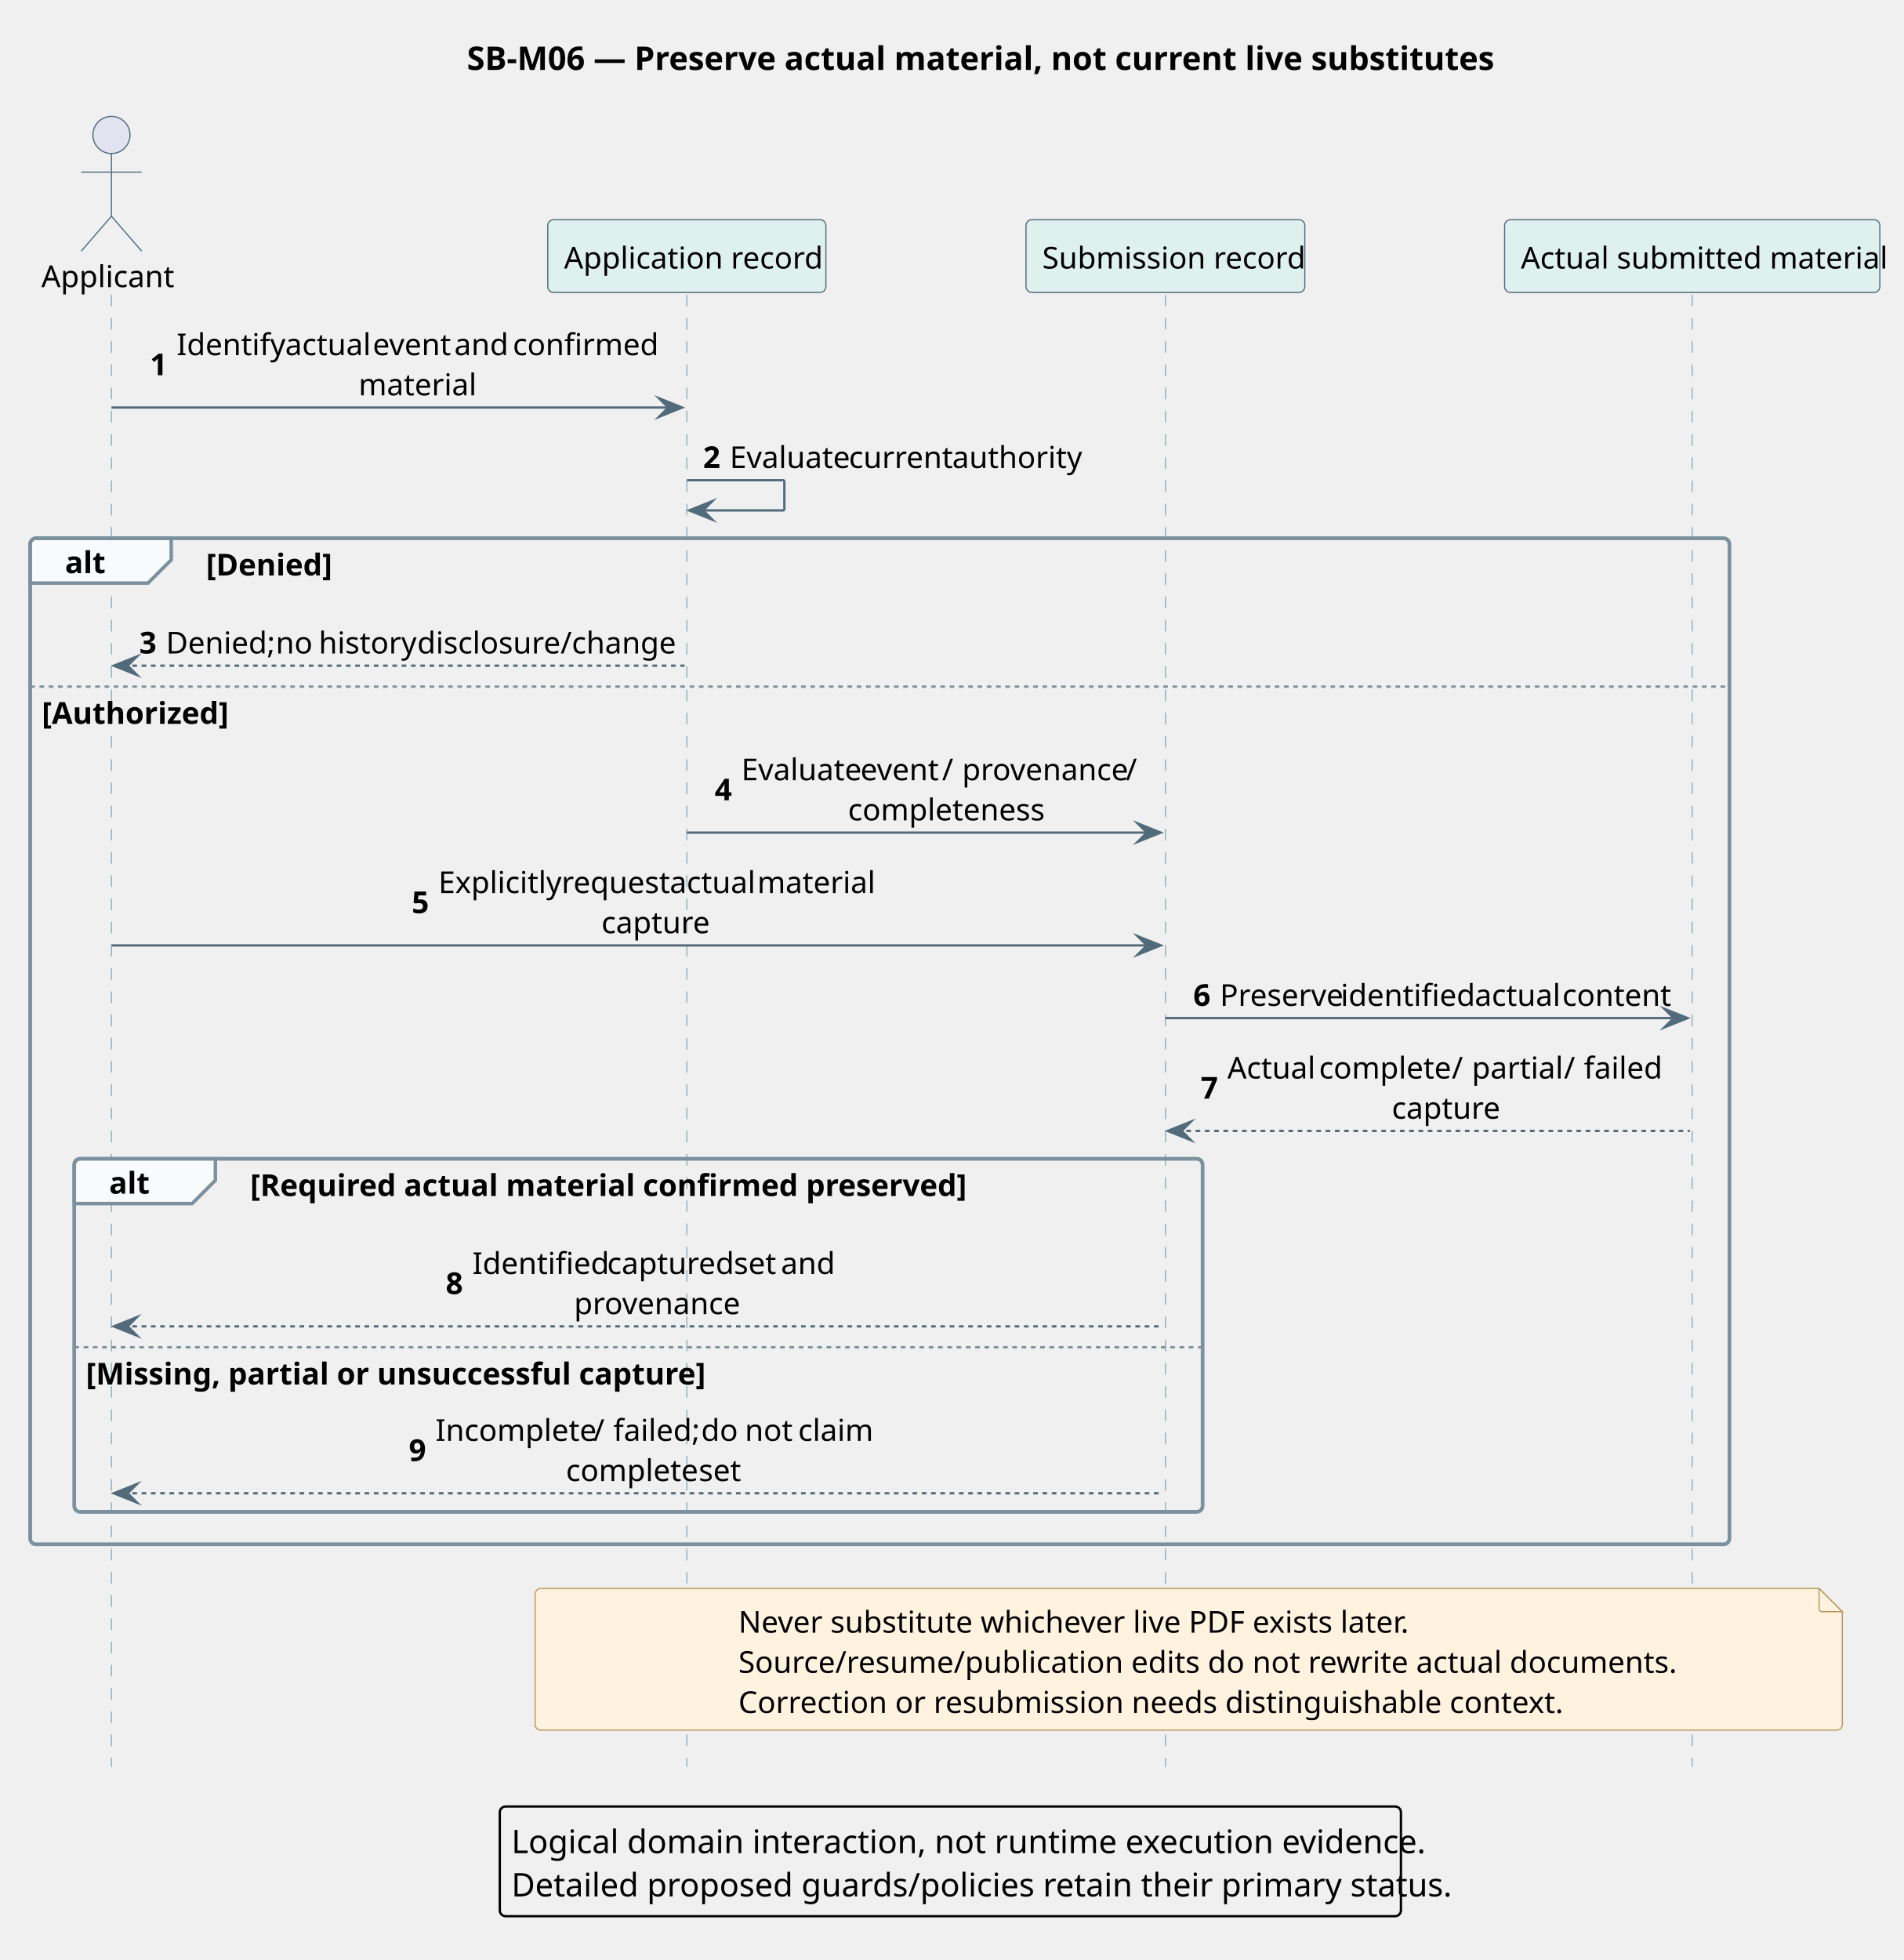
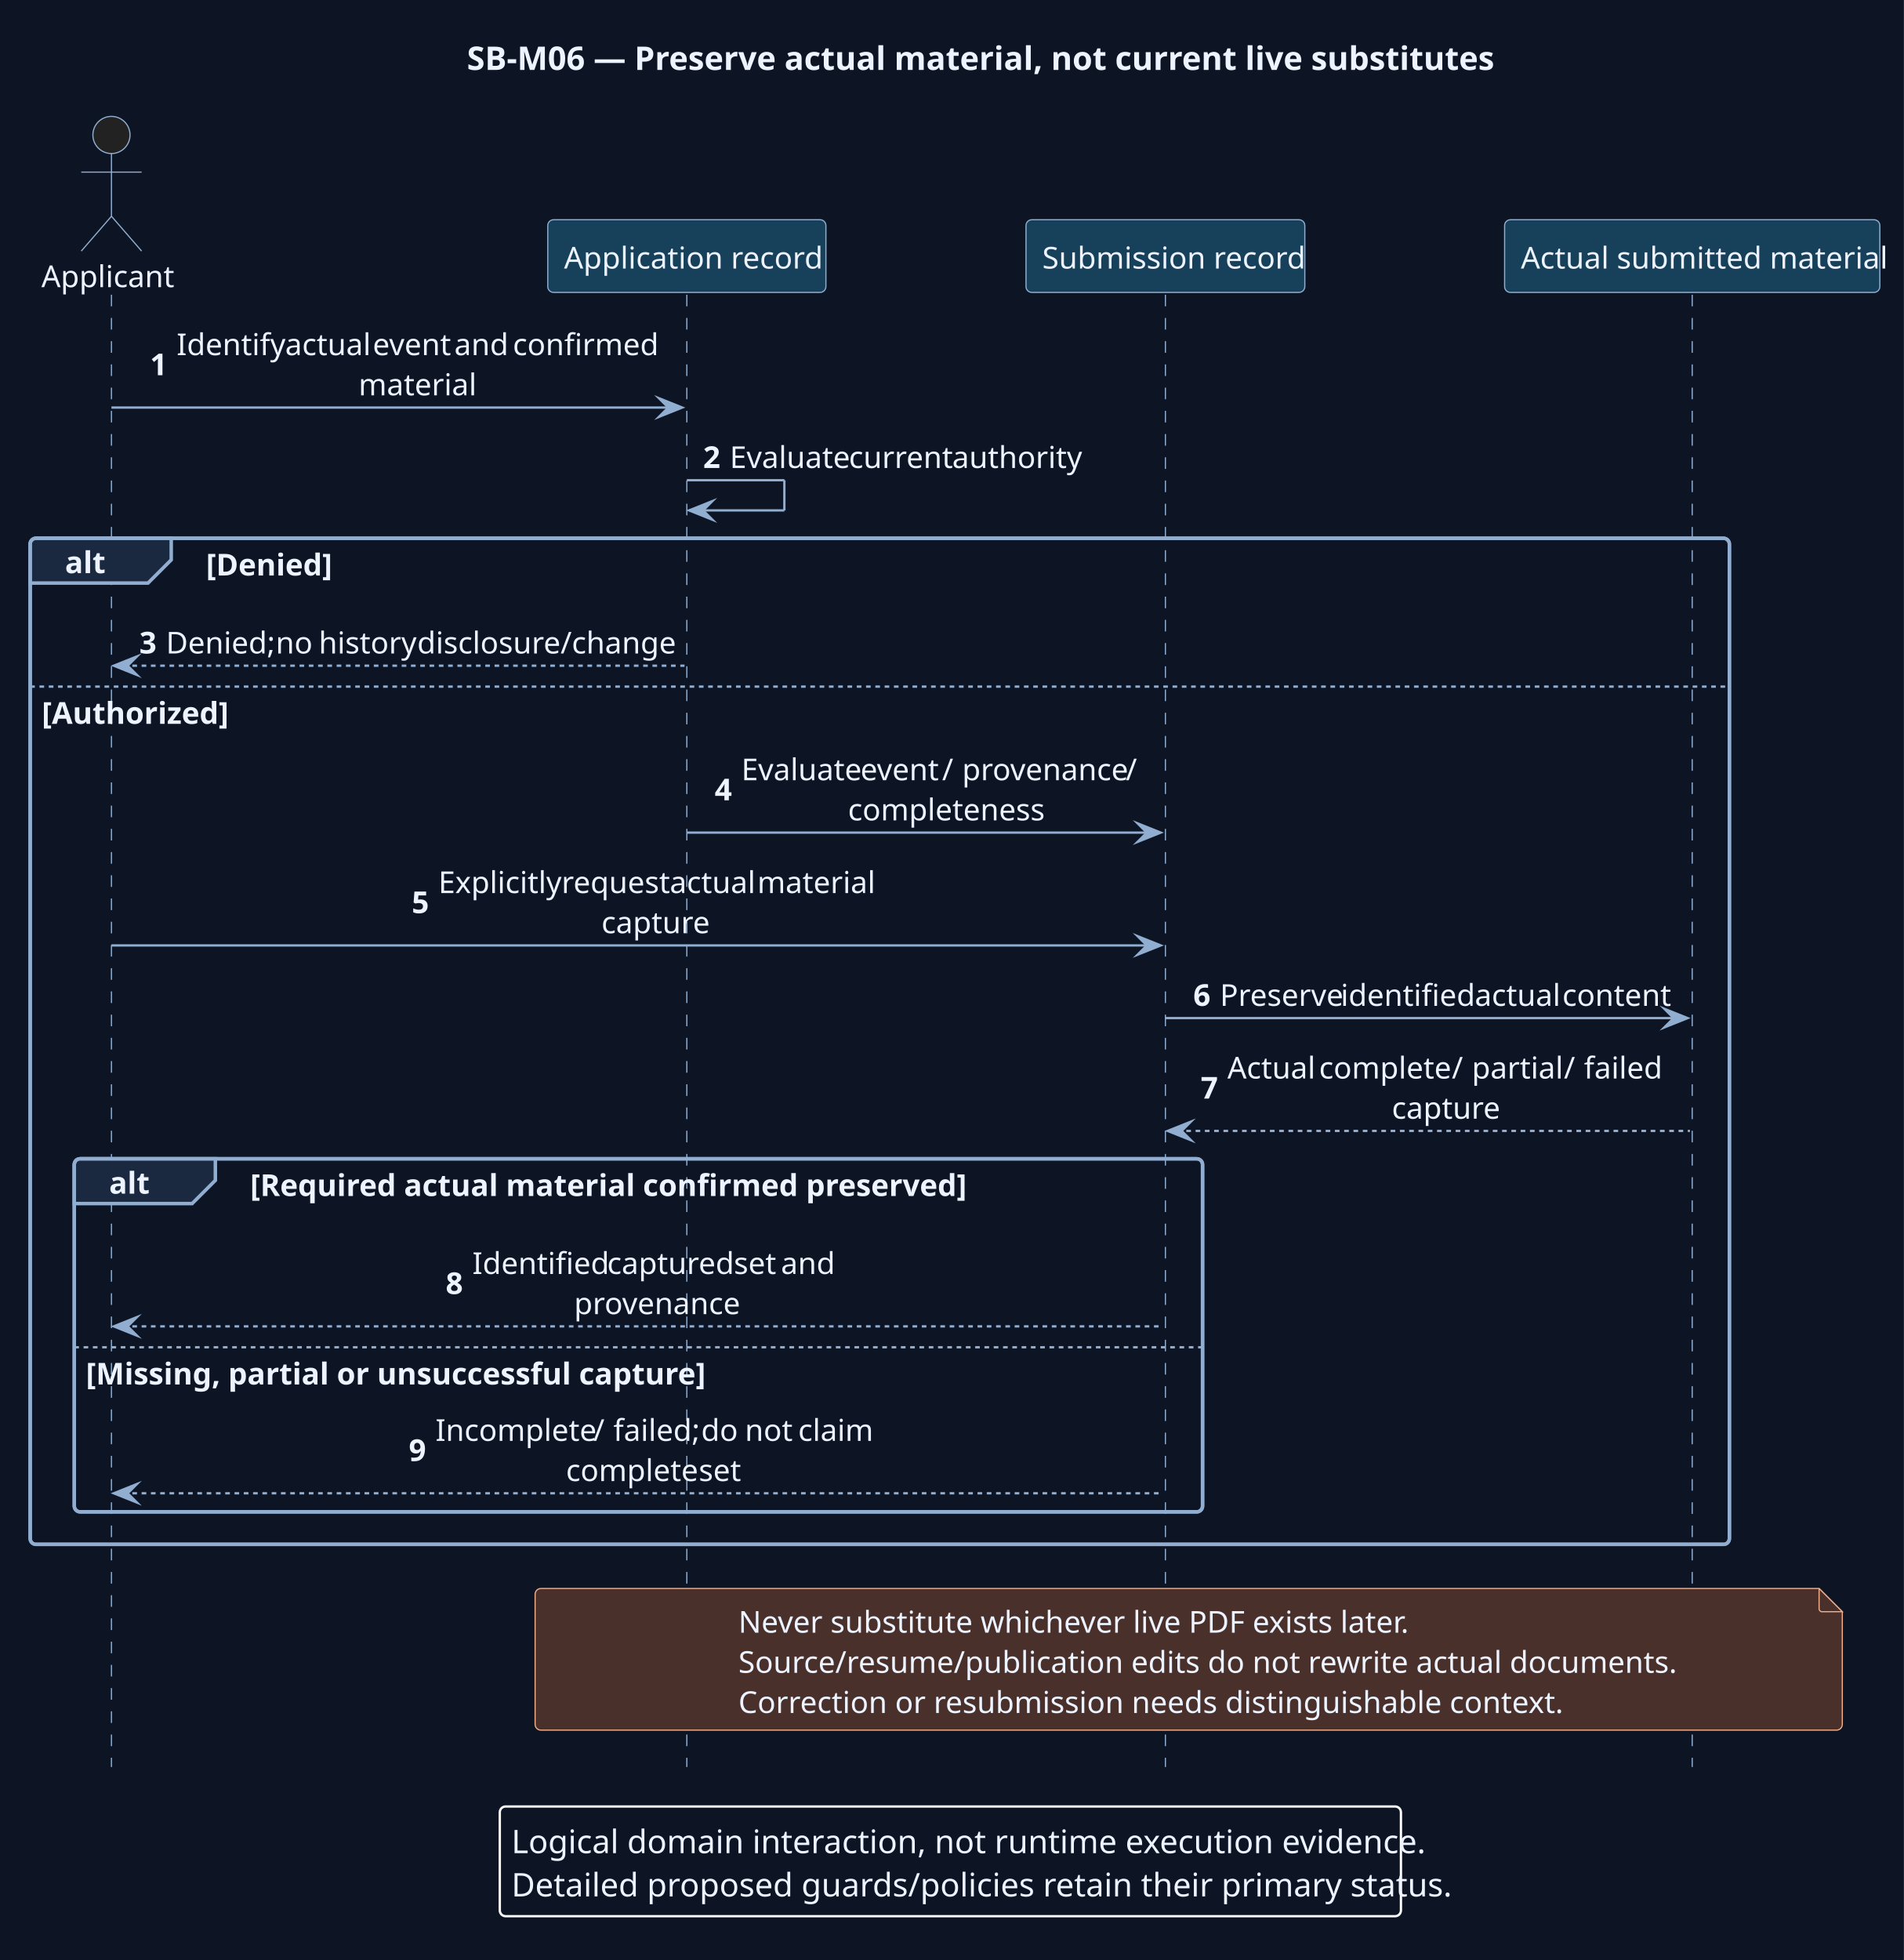
- <svg xmlns="http://www.w3.org/2000/svg" version="1.1" data-diagram-type="SEQUENCE" style="width:820px;height:844px;background:#FFFFFF;" width="820px" height="844px" viewBox="0 0 820 844" zoomAndPan="magnify" preserveAspectRatio="none" contentStyleType="text/css">
+ <svg xmlns="http://www.w3.org/2000/svg" version="1.1" data-diagram-type="SEQUENCE" style="width:820px;height:844px;background:#0D1525;" width="820px" height="844px" viewBox="0 0 820 844" zoomAndPan="magnify" preserveAspectRatio="none" contentStyleType="text/css">
  <defs />
  <g font-family="sans-serif" lengthAdjust="spacing">
-     <g class="title" data-source-line="21">
-       <text x="201.096" y="30.107" fill="#000" font-size="14" textLength="416.432" font-weight="700" font-family="Segoe UI">SB-M06 — Preserve actual material, not current live substitutes</text>
+     <rect x="0" y="0" width="820" height="844" fill="#0D1525" style="stroke:none;" />
+     <g class="title" data-source-line="22">
+       <text x="201.096" y="30.107" fill="#EDF4FF" font-size="14" textLength="416.432" font-weight="700" font-family="Segoe UI">SB-M06 — Preserve actual material, not current live substitutes</text>
    </g>
-     <rect x="13" y="231.785" width="731.819" height="433.238" fill="none" style="stroke:#7B919E;stroke-width:1.5;" rx="2.5" ry="2.5" />
-     <rect x="32" y="498.986" width="485.928" height="152.037" fill="none" style="stroke:#7B919E;stroke-width:1.5;" rx="2.5" ry="2.5" />
-     <g class="participant-lifeline" data-qualified-name="U" data-entity-uid="part1" id="part1-lifeline" data-source-line="22">
-       <g>
-         <rect x="44.5" y="126.912" width="8" height="633.984" fill="#000" fill-opacity="0" />
-         <line x1="48" y1="126.912" x2="48" y2="760.896" style="stroke:#9AAEB7;stroke-width:0.5;stroke-dasharray:5,5;" />
-       </g>
+     <rect x="13" y="231.785" width="731.819" height="433.238" fill="none" style="stroke:#91AED1;stroke-width:1.5;" rx="2.5" ry="2.5" />
+     <rect x="32" y="498.986" width="485.928" height="152.037" fill="none" style="stroke:#91AED1;stroke-width:1.5;" rx="2.5" ry="2.5" />
+     <g>
+       <rect x="44.5" y="126.912" width="8" height="633.984" fill="#000" fill-opacity="0" />
+       <line x1="48" y1="126.912" x2="48" y2="760.896" style="stroke:#91AED1;stroke-width:0.5;stroke-dasharray:5,5;" />
    </g>
-     <g class="participant-lifeline" data-qualified-name="A" data-entity-uid="part2" id="part2-lifeline" data-source-line="23">
-       <g>
-         <rect x="292.313" y="126.912" width="8" height="633.984" fill="#000" fill-opacity="0" />
-         <line x1="295.813" y1="126.912" x2="295.813" y2="760.896" style="stroke:#9AAEB7;stroke-width:0.5;stroke-dasharray:5,5;" />
-       </g>
+     <g>
+       <rect x="292.313" y="126.912" width="8" height="633.984" fill="#000" fill-opacity="0" />
+       <line x1="295.813" y1="126.912" x2="295.813" y2="760.896" style="stroke:#91AED1;stroke-width:0.5;stroke-dasharray:5,5;" />
    </g>
-     <g class="participant-lifeline" data-qualified-name="S" data-entity-uid="part3" id="part3-lifeline" data-source-line="24">
-       <g>
-         <rect x="498.428" y="126.912" width="8" height="633.984" fill="#000" fill-opacity="0" />
-         <line x1="501.928" y1="126.912" x2="501.928" y2="760.896" style="stroke:#9AAEB7;stroke-width:0.5;stroke-dasharray:5,5;" />
-       </g>
+     <g>
+       <rect x="498.428" y="126.912" width="8" height="633.984" fill="#000" fill-opacity="0" />
+       <line x1="501.928" y1="126.912" x2="501.928" y2="760.896" style="stroke:#91AED1;stroke-width:0.5;stroke-dasharray:5,5;" />
    </g>
-     <g class="participant-lifeline" data-qualified-name="M" data-entity-uid="part4" id="part4-lifeline" data-source-line="25">
-       <g>
-         <rect x="725.319" y="126.912" width="8" height="633.984" fill="#000" fill-opacity="0" />
-         <line x1="728.819" y1="126.912" x2="728.819" y2="760.896" style="stroke:#9AAEB7;stroke-width:0.5;stroke-dasharray:5,5;" />
-       </g>
+     <g>
+       <rect x="725.319" y="126.912" width="8" height="633.984" fill="#000" fill-opacity="0" />
+       <line x1="728.819" y1="126.912" x2="728.819" y2="760.896" style="stroke:#91AED1;stroke-width:0.5;stroke-dasharray:5,5;" />
    </g>
-     <g class="participant participant-head" data-qualified-name="U" data-entity-uid="part1" id="part1-head" data-source-line="22">
-       <text x="17.826" y="123.649" fill="#000" font-size="13" textLength="54.349" font-family="Segoe UI">Applicant</text>
-       <ellipse cx="48" cy="58.121" rx="8" ry="8" fill="#E2E2F0" style="stroke:#526B7B;stroke-width:0.5;" />
-       <path d="M48,66.121 L48,93.121 M35,74.121 L61,74.121 M48,93.121 L35,108.121 M48,93.121 L61,108.121" style="stroke:#526B7B;stroke-width:0.5;" fill="none" />
-     </g>
-     <g class="participant participant-head" data-qualified-name="A" data-entity-uid="part2" id="part2-head" data-source-line="23">
-       <rect x="235.918" y="94.621" width="119.79" height="31.291" fill="#DFF1EF" style="stroke:#526B7B;stroke-width:0.5;" rx="2.5" ry="2.5" />
-       <text x="242.918" y="115.649" fill="#000" font-size="13" textLength="105.79" font-family="Segoe UI">Application record</text>
-     </g>
-     <g class="participant participant-head" data-qualified-name="S" data-entity-uid="part3" id="part3-head" data-source-line="24">
-       <rect x="441.887" y="94.621" width="120.082" height="31.291" fill="#DFF1EF" style="stroke:#526B7B;stroke-width:0.5;" rx="2.5" ry="2.5" />
-       <text x="448.887" y="115.649" fill="#000" font-size="13" textLength="106.082" font-family="Segoe UI">Submission record</text>
-     </g>
-     <g class="participant participant-head" data-qualified-name="M" data-entity-uid="part4" id="part4-head" data-source-line="25">
-       <rect x="648.015" y="94.621" width="161.608" height="31.291" fill="#DFF1EF" style="stroke:#526B7B;stroke-width:0.5;" rx="2.5" ry="2.5" />
-       <text x="655.015" y="115.649" fill="#000" font-size="13" textLength="147.608" font-family="Segoe UI">Actual submitted material</text>
-     </g>
-     <g class="message" data-entity-1="part1" data-entity-2="part2" id="msg1" data-source-line="26">
-       <polygon points="283.813,171.494,293.813,175.494,283.813,179.494,287.813,175.494" fill="#526B7B" style="stroke:#526B7B;stroke-width:1;stroke-linejoin:miter;stroke-miterlimit:10;" />
-       <line x1="48" y1="175.494" x2="289.813" y2="175.494" style="stroke:#526B7B;stroke-width:1;" />
-       <text x="64.593" y="161.586" fill="#000" font-size="13" font-weight="700" font-family="Segoe UI">1</text>
-       <text x="76.07" y="152.94" fill="#000" font-size="13" textLength="43.183" font-family="Segoe UI">Identify</text>
-       <text x="119.253" y="152.94" fill="#000" font-size="13" font-family="Segoe UI"> </text>
-       <text x="122.814" y="152.94" fill="#000" font-size="13" textLength="34.144" font-family="Segoe UI">actual</text>
-       <text x="156.958" y="152.94" fill="#000" font-size="13" font-family="Segoe UI"> </text>
-       <text x="160.519" y="152.94" fill="#000" font-size="13" textLength="31.586" font-family="Segoe UI">event</text>
-       <text x="192.105" y="152.94" fill="#000" font-size="13" font-family="Segoe UI"> </text>
-       <text x="195.666" y="152.94" fill="#000" font-size="13" textLength="21.626" font-family="Segoe UI">and</text>
-       <text x="217.293" y="152.94" fill="#000" font-size="13" font-family="Segoe UI"> </text>
-       <text x="220.854" y="152.94" fill="#000" font-size="13" textLength="58.367" font-family="Segoe UI">confirmed</text>
-       <text x="154.422" y="170.231" fill="#000" font-size="13" textLength="46.446" font-family="Segoe UI">material</text>
-     </g>
-     <g class="message" data-entity-1="part2" data-entity-2="part2" id="msg2" data-source-line="27">
-       <line x1="295.813" y1="206.785" x2="337.813" y2="206.785" style="stroke:#526B7B;stroke-width:1;" />
-       <line x1="337.813" y1="206.785" x2="337.813" y2="219.785" style="stroke:#526B7B;stroke-width:1;" />
-       <line x1="296.813" y1="219.785" x2="337.813" y2="219.785" style="stroke:#526B7B;stroke-width:1;" />
-       <polygon points="306.813,215.785,296.813,219.785,306.813,223.785,302.813,219.785" fill="#526B7B" style="stroke:#526B7B;stroke-width:1;stroke-linejoin:miter;stroke-miterlimit:10;" />
-       <text x="302.813" y="201.522" fill="#000" font-size="13" font-weight="700" font-family="Segoe UI">2</text>
-       <text x="314.291" y="201.522" fill="#000" font-size="13" textLength="47.741" font-family="Segoe UI">Evaluate</text>
-       <text x="362.031" y="201.522" fill="#000" font-size="13" font-family="Segoe UI"> </text>
-       <text x="365.592" y="201.522" fill="#000" font-size="13" textLength="40.961" font-family="Segoe UI">current</text>
-       <text x="406.554" y="201.522" fill="#000" font-size="13" font-family="Segoe UI"> </text>
-       <text x="410.115" y="201.522" fill="#000" font-size="13" textLength="51.714" font-family="Segoe UI">authority</text>
-     </g>
-     <path d="M15.5,231.785 L73.749,231.785 L73.749,241.076 L63.749,251.076 L13,251.076 L13,234.285 A2.5,2.5 0 0 1 15.5,231.785" style="stroke:#7B919E;stroke-width:1.5;" fill="#F8FAFC" />
-     <rect x="13" y="231.785" width="731.819" height="433.238" fill="none" style="stroke:#7B919E;stroke-width:1.5;" rx="2.5" ry="2.5" />
-     <text x="28" y="246.813" fill="#000" font-size="13" textLength="15.749" font-weight="700" font-family="Segoe UI">alt</text>
-     <text x="88.749" y="247.813" fill="#000" font-size="13" textLength="52.857" font-weight="700" font-family="Segoe UI">[Denied]</text>
-     <g class="message" data-entity-1="part2" data-entity-2="part1" id="msg3" data-source-line="29">
-       <polygon points="59,282.658,49,286.658,59,290.658,55,286.658" fill="#526B7B" style="stroke:#526B7B;stroke-width:1;stroke-linejoin:miter;stroke-miterlimit:10;" />
-       <line x1="53" y1="286.658" x2="294.813" y2="286.658" style="stroke:#526B7B;stroke-width:1;stroke-dasharray:2,2;" />
-       <text x="60" y="281.396" fill="#000" font-size="13" font-weight="700" font-family="Segoe UI">3</text>
-       <text x="71.478" y="281.396" fill="#000" font-size="13" textLength="43.691" font-family="Segoe UI">Denied;</text>
-       <text x="115.168" y="281.396" fill="#000" font-size="13" font-family="Segoe UI"> </text>
-       <text x="118.729" y="281.396" fill="#000" font-size="13" textLength="14.974" font-family="Segoe UI">no</text>
-       <text x="133.704" y="281.396" fill="#000" font-size="13" font-family="Segoe UI"> </text>
-       <text x="137.265" y="281.396" fill="#000" font-size="13" textLength="38.854" font-family="Segoe UI">history</text>
-       <text x="176.119" y="281.396" fill="#000" font-size="13" font-family="Segoe UI"> </text>
-       <text x="179.68" y="281.396" fill="#000" font-size="13" textLength="104.133" font-family="Segoe UI">disclosure/change</text>
-     </g>
-     <line x1="13" y1="295.658" x2="744.819" y2="295.658" style="stroke:#7B919E;stroke-width:1;stroke-dasharray:2,2;" />
-     <text x="18" y="311.687" fill="#000" font-size="13" textLength="77.613" font-weight="700" font-family="Segoe UI">[Authorized]</text>
-     <g class="message" data-entity-1="part2" data-entity-2="part3" id="msg4" data-source-line="31">
-       <polygon points="489.928,354.531,499.928,358.531,489.928,362.531,493.928,358.531" fill="#526B7B" style="stroke:#526B7B;stroke-width:1;stroke-linejoin:miter;stroke-miterlimit:10;" />
-       <line x1="295.813" y1="358.531" x2="495.928" y2="358.531" style="stroke:#526B7B;stroke-width:1;" />
-       <text x="307.813" y="344.623" fill="#000" font-size="13" font-weight="700" font-family="Segoe UI">4</text>
-       <text x="319.291" y="335.978" fill="#000" font-size="13" textLength="47.741" font-family="Segoe UI">Evaluate</text>
-       <text x="367.031" y="335.978" fill="#000" font-size="13" font-family="Segoe UI"> </text>
-       <text x="370.592" y="335.978" fill="#000" font-size="13" textLength="31.586" font-family="Segoe UI">event</text>
-       <text x="402.178" y="335.978" fill="#000" font-size="13" font-family="Segoe UI"> </text>
-       <text x="405.739" y="335.978" fill="#000" font-size="13" font-family="Segoe UI">/</text>
-       <text x="410.805" y="335.978" fill="#000" font-size="13" font-family="Segoe UI"> </text>
-       <text x="414.366" y="335.978" fill="#000" font-size="13" textLength="66.936" font-family="Segoe UI">provenance</text>
-       <text x="481.302" y="335.978" fill="#000" font-size="13" font-family="Segoe UI"> </text>
-       <text x="484.863" y="335.978" fill="#000" font-size="13" font-family="Segoe UI">/</text>
-       <text x="365.209" y="353.269" fill="#000" font-size="13" textLength="78.8" font-family="Segoe UI">completeness</text>
-     </g>
-     <g class="message" data-entity-1="part1" data-entity-2="part3" id="msg5" data-source-line="32">
-       <polygon points="489.928,403.113,499.928,407.113,489.928,411.113,493.928,407.113" fill="#526B7B" style="stroke:#526B7B;stroke-width:1;stroke-linejoin:miter;stroke-miterlimit:10;" />
-       <line x1="48" y1="407.113" x2="495.928" y2="407.113" style="stroke:#526B7B;stroke-width:1;" />
-       <text x="177.324" y="393.205" fill="#000" font-size="13" font-weight="700" font-family="Segoe UI">5</text>
-       <text x="188.802" y="384.56" fill="#000" font-size="13" textLength="49.48" font-family="Segoe UI">Explicitly</text>
-       <text x="238.281" y="384.56" fill="#000" font-size="13" font-family="Segoe UI"> </text>
-       <text x="241.843" y="384.56" fill="#000" font-size="13" textLength="43.05" font-family="Segoe UI">request</text>
-       <text x="284.892" y="384.56" fill="#000" font-size="13" font-family="Segoe UI"> </text>
-       <text x="288.453" y="384.56" fill="#000" font-size="13" textLength="34.144" font-family="Segoe UI">actual</text>
-       <text x="322.597" y="384.56" fill="#000" font-size="13" font-family="Segoe UI"> </text>
-       <text x="326.158" y="384.56" fill="#000" font-size="13" textLength="46.446" font-family="Segoe UI">material</text>
-       <text x="259.032" y="401.851" fill="#000" font-size="13" textLength="43.342" font-family="Segoe UI">capture</text>
-     </g>
-     <g class="message" data-entity-1="part3" data-entity-2="part4" id="msg6" data-source-line="33">
-       <polygon points="716.819,434.404,726.819,438.404,716.819,442.404,720.819,438.404" fill="#526B7B" style="stroke:#526B7B;stroke-width:1;stroke-linejoin:miter;stroke-miterlimit:10;" />
-       <line x1="501.928" y1="438.404" x2="722.819" y2="438.404" style="stroke:#526B7B;stroke-width:1;" />
-       <text x="513.928" y="433.142" fill="#000" font-size="13" font-weight="700" font-family="Segoe UI">6</text>
-       <text x="525.406" y="433.142" fill="#000" font-size="13" textLength="48.458" font-family="Segoe UI">Preserve</text>
-       <text x="573.864" y="433.142" fill="#000" font-size="13" font-family="Segoe UI"> </text>
-       <text x="577.425" y="433.142" fill="#000" font-size="13" textLength="54.184" font-family="Segoe UI">identified</text>
-       <text x="631.608" y="433.142" fill="#000" font-size="13" font-family="Segoe UI"> </text>
-       <text x="635.169" y="433.142" fill="#000" font-size="13" textLength="34.144" font-family="Segoe UI">actual</text>
-       <text x="669.313" y="433.142" fill="#000" font-size="13" font-family="Segoe UI"> </text>
-       <text x="672.875" y="433.142" fill="#000" font-size="13" textLength="43.945" font-family="Segoe UI">content</text>
-     </g>
-     <g class="message" data-entity-1="part4" data-entity-2="part3" id="msg7" data-source-line="34">
-       <polygon points="512.928,482.986,502.928,486.986,512.928,490.986,508.928,486.986" fill="#526B7B" style="stroke:#526B7B;stroke-width:1;stroke-linejoin:miter;stroke-miterlimit:10;" />
-       <line x1="506.928" y1="486.986" x2="727.819" y2="486.986" style="stroke:#526B7B;stroke-width:1;stroke-dasharray:2,2;" />
-       <text x="517.14" y="473.078" fill="#000" font-size="13" font-weight="700" font-family="Segoe UI">7</text>
-       <text x="528.618" y="464.433" fill="#000" font-size="13" textLength="35.915" font-family="Segoe UI">Actual</text>
-       <text x="564.533" y="464.433" fill="#000" font-size="13" font-family="Segoe UI"> </text>
-       <text x="568.094" y="464.433" fill="#000" font-size="13" textLength="53.612" font-family="Segoe UI">complete</text>
-       <text x="621.706" y="464.433" fill="#000" font-size="13" font-family="Segoe UI"> </text>
-       <text x="625.267" y="464.433" fill="#000" font-size="13" font-family="Segoe UI">/</text>
-       <text x="630.333" y="464.433" fill="#000" font-size="13" font-family="Segoe UI"> </text>
-       <text x="633.894" y="464.433" fill="#000" font-size="13" textLength="36.093" font-family="Segoe UI">partial</text>
-       <text x="669.986" y="464.433" fill="#000" font-size="13" font-family="Segoe UI"> </text>
-       <text x="673.547" y="464.433" fill="#000" font-size="13" font-family="Segoe UI">/</text>
-       <text x="678.613" y="464.433" fill="#000" font-size="13" font-family="Segoe UI"> </text>
-       <text x="682.174" y="464.433" fill="#000" font-size="13" textLength="31.434" font-family="Segoe UI">failed</text>
-       <text x="599.442" y="481.724" fill="#000" font-size="13" textLength="43.342" font-family="Segoe UI">capture</text>
-     </g>
-     <path d="M34.5,498.986 L92.749,498.986 L92.749,508.277 L82.749,518.277 L32,518.277 L32,501.486 A2.5,2.5 0 0 1 34.5,498.986" style="stroke:#7B919E;stroke-width:1.5;" fill="#F8FAFC" />
-     <rect x="32" y="498.986" width="485.928" height="152.037" fill="none" style="stroke:#7B919E;stroke-width:1.5;" rx="2.5" ry="2.5" />
-     <text x="47" y="514.015" fill="#000" font-size="13" textLength="15.749" font-weight="700" font-family="Segoe UI">alt</text>
-     <text x="107.749" y="515.015" fill="#000" font-size="13" textLength="289.942" font-weight="700" font-family="Segoe UI">[Required actual material confirmed preserved]</text>
-     <g class="message" data-entity-1="part3" data-entity-2="part1" id="msg8" data-source-line="36">
-       <polygon points="59,567.15,49,571.15,59,575.15,55,571.15" fill="#526B7B" style="stroke:#526B7B;stroke-width:1;stroke-linejoin:miter;stroke-miterlimit:10;" />
-       <line x1="53" y1="571.15" x2="500.928" y2="571.15" style="stroke:#526B7B;stroke-width:1;stroke-dasharray:2,2;" />
-       <text x="191.965" y="557.242" fill="#000" font-size="13" font-weight="700" font-family="Segoe UI">8</text>
-       <text x="203.442" y="548.597" fill="#000" font-size="13" textLength="54.495" font-family="Segoe UI">Identified</text>
-       <text x="257.937" y="548.597" fill="#000" font-size="13" font-family="Segoe UI"> </text>
-       <text x="261.498" y="548.597" fill="#000" font-size="13" textLength="50.997" font-family="Segoe UI">captured</text>
-       <text x="312.495" y="548.597" fill="#000" font-size="13" font-family="Segoe UI"> </text>
-       <text x="316.056" y="548.597" fill="#000" font-size="13" textLength="16.72" font-family="Segoe UI">set</text>
-       <text x="332.776" y="548.597" fill="#000" font-size="13" font-family="Segoe UI"> </text>
-       <text x="336.337" y="548.597" fill="#000" font-size="13" textLength="21.626" font-family="Segoe UI">and</text>
-       <text x="247.235" y="565.888" fill="#000" font-size="13" textLength="66.936" font-family="Segoe UI">provenance</text>
-     </g>
-     <line x1="32" y1="580.15" x2="517.928" y2="580.15" style="stroke:#7B919E;stroke-width:1;stroke-dasharray:2,2;" />
-     <text x="37" y="596.179" fill="#000" font-size="13" textLength="250.675" font-weight="700" font-family="Segoe UI">[Missing, partial or unsuccessful capture]</text>
-     <g class="message" data-entity-1="part3" data-entity-2="part1" id="msg9" data-source-line="38">
-       <polygon points="59,639.023,49,643.023,59,647.023,55,643.023" fill="#526B7B" style="stroke:#526B7B;stroke-width:1;stroke-linejoin:miter;stroke-miterlimit:10;" />
-       <line x1="53" y1="643.023" x2="500.928" y2="643.023" style="stroke:#526B7B;stroke-width:1;stroke-dasharray:2,2;" />
-       <text x="176.067" y="629.115" fill="#000" font-size="13" font-weight="700" font-family="Segoe UI">9</text>
-       <text x="187.545" y="620.47" fill="#000" font-size="13" textLength="64.429" font-family="Segoe UI">Incomplete</text>
-       <text x="251.973" y="620.47" fill="#000" font-size="13" font-family="Segoe UI"> </text>
-       <text x="255.534" y="620.47" fill="#000" font-size="13" font-family="Segoe UI">/</text>
-       <text x="260.6" y="620.47" fill="#000" font-size="13" font-family="Segoe UI"> </text>
-       <text x="264.161" y="620.47" fill="#000" font-size="13" textLength="34.252" font-family="Segoe UI">failed;</text>
-       <text x="298.413" y="620.47" fill="#000" font-size="13" font-family="Segoe UI"> </text>
-       <text x="301.974" y="620.47" fill="#000" font-size="13" textLength="15.272" font-family="Segoe UI">do</text>
-       <text x="317.246" y="620.47" fill="#000" font-size="13" font-family="Segoe UI"> </text>
-       <text x="320.807" y="620.47" fill="#000" font-size="13" textLength="19.379" font-family="Segoe UI">not</text>
-       <text x="340.187" y="620.47" fill="#000" font-size="13" font-family="Segoe UI"> </text>
-       <text x="343.748" y="620.47" fill="#000" font-size="13" textLength="30.113" font-family="Segoe UI">claim</text>
-       <text x="243.756" y="637.761" fill="#000" font-size="13" textLength="53.612" font-family="Segoe UI">complete</text>
-       <text x="297.369" y="637.761" fill="#000" font-size="13" font-family="Segoe UI"> </text>
-       <text x="300.93" y="637.761" fill="#000" font-size="13" textLength="16.72" font-family="Segoe UI">set</text>
-     </g>
-     <path d="M230.463,686.523 L230.463,742.523 A2.5,2.5 0 0 0 232.963,745.023 L790.963,745.023 A2.5,2.5 0 0 0 793.463,742.523 L793.463,694.023 L783.463,684.023 L232.963,684.023 A2.5,2.5 0 0 0 230.463,686.523" style="stroke:#B99557;stroke-width:0.5;" fill="#FFF3DF" />
-     <path d="M783.463,684.023 L783.463,692.773 A1.25,1.25 0 0 0 784.713,694.023 L793.463,694.023 L783.463,684.023" style="stroke:#B99557;stroke-width:0.5;" fill="#FFF3DF" />
-     <text x="318.015" y="703.052" fill="#000" font-size="13" textLength="271.312" font-family="Segoe UI">Never substitute whichever live PDF exists later.</text>
-     <text x="318.015" y="720.343" fill="#000" font-size="13" textLength="379.603" font-family="Segoe UI">Source/resume/publication edits do not rewrite actual documents.</text>
-     <text x="318.015" y="737.634" fill="#000" font-size="13" textLength="331.278" font-family="Segoe UI">Correction or resubmission needs distinguishable context.</text>
-     <g class="legend" data-source-line="46">
-       <rect x="215.257" y="777.896" width="388.109" height="47.242" fill="none" style="stroke:#000;stroke-width:1;" rx="2.5" ry="2.5" />
-       <text x="220.257" y="798.004" fill="#000" font-size="14" textLength="369.038" font-family="Segoe UI">Logical domain interaction, not runtime execution evidence.</text>
-       <text x="220.257" y="816.625" fill="#000" font-size="14" textLength="378.109" font-family="Segoe UI">Detailed proposed guards/policies retain their primary status.</text>
+     <text x="17.826" y="123.649" fill="#EDF4FF" font-size="13" textLength="54.349" font-family="Segoe UI">Applicant</text>
+     <ellipse cx="48" cy="58.121" rx="8" ry="8" fill="#222" style="stroke:#91AED1;stroke-width:0.5;" />
+     <path d="M48,66.121 L48,93.121 M35,74.121 L61,74.121 M48,93.121 L35,108.121 M48,93.121 L61,108.121" style="stroke:#91AED1;stroke-width:0.5;" fill="none" />
+     <rect x="235.918" y="94.621" width="119.79" height="31.291" fill="#17405A" style="stroke:#91AED1;stroke-width:0.5;" rx="2.5" ry="2.5" />
+     <text x="242.918" y="115.649" fill="#EDF4FF" font-size="13" textLength="105.79" font-family="Segoe UI">Application record</text>
+     <rect x="441.887" y="94.621" width="120.082" height="31.291" fill="#17405A" style="stroke:#91AED1;stroke-width:0.5;" rx="2.5" ry="2.5" />
+     <text x="448.887" y="115.649" fill="#EDF4FF" font-size="13" textLength="106.082" font-family="Segoe UI">Submission record</text>
+     <rect x="648.015" y="94.621" width="161.608" height="31.291" fill="#17405A" style="stroke:#91AED1;stroke-width:0.5;" rx="2.5" ry="2.5" />
+     <text x="655.015" y="115.649" fill="#EDF4FF" font-size="13" textLength="147.608" font-family="Segoe UI">Actual submitted material</text>
+     <polygon points="283.813,171.494,293.813,175.494,283.813,179.494,287.813,175.494" fill="#91AED1" style="stroke:#91AED1;stroke-width:1;stroke-linejoin:miter;stroke-miterlimit:10;" />
+     <line x1="48" y1="175.494" x2="289.813" y2="175.494" style="stroke:#91AED1;stroke-width:1;" />
+     <text x="64.593" y="161.586" fill="#EDF4FF" font-size="13" font-weight="700" font-family="Segoe UI">1</text>
+     <text x="76.07" y="152.94" fill="#EDF4FF" font-size="13" textLength="43.183" font-family="Segoe UI">Identify</text>
+     <text x="119.253" y="152.94" fill="#EDF4FF" font-size="13" font-family="Segoe UI"> </text>
+     <text x="122.814" y="152.94" fill="#EDF4FF" font-size="13" textLength="34.144" font-family="Segoe UI">actual</text>
+     <text x="156.958" y="152.94" fill="#EDF4FF" font-size="13" font-family="Segoe UI"> </text>
+     <text x="160.519" y="152.94" fill="#EDF4FF" font-size="13" textLength="31.586" font-family="Segoe UI">event</text>
+     <text x="192.105" y="152.94" fill="#EDF4FF" font-size="13" font-family="Segoe UI"> </text>
+     <text x="195.666" y="152.94" fill="#EDF4FF" font-size="13" textLength="21.626" font-family="Segoe UI">and</text>
+     <text x="217.293" y="152.94" fill="#EDF4FF" font-size="13" font-family="Segoe UI"> </text>
+     <text x="220.854" y="152.94" fill="#EDF4FF" font-size="13" textLength="58.367" font-family="Segoe UI">confirmed</text>
+     <text x="154.422" y="170.231" fill="#EDF4FF" font-size="13" textLength="46.446" font-family="Segoe UI">material</text>
+     <line x1="295.813" y1="206.785" x2="337.813" y2="206.785" style="stroke:#91AED1;stroke-width:1;" />
+     <line x1="337.813" y1="206.785" x2="337.813" y2="219.785" style="stroke:#91AED1;stroke-width:1;" />
+     <line x1="296.813" y1="219.785" x2="337.813" y2="219.785" style="stroke:#91AED1;stroke-width:1;" />
+     <polygon points="306.813,215.785,296.813,219.785,306.813,223.785,302.813,219.785" fill="#91AED1" style="stroke:#91AED1;stroke-width:1;stroke-linejoin:miter;stroke-miterlimit:10;" />
+     <text x="302.813" y="201.522" fill="#EDF4FF" font-size="13" font-weight="700" font-family="Segoe UI">2</text>
+     <text x="314.291" y="201.522" fill="#EDF4FF" font-size="13" textLength="47.741" font-family="Segoe UI">Evaluate</text>
+     <text x="362.031" y="201.522" fill="#EDF4FF" font-size="13" font-family="Segoe UI"> </text>
+     <text x="365.592" y="201.522" fill="#EDF4FF" font-size="13" textLength="40.961" font-family="Segoe UI">current</text>
+     <text x="406.554" y="201.522" fill="#EDF4FF" font-size="13" font-family="Segoe UI"> </text>
+     <text x="410.115" y="201.522" fill="#EDF4FF" font-size="13" textLength="51.714" font-family="Segoe UI">authority</text>
+     <path d="M15.5,231.785 L73.749,231.785 L73.749,241.076 L63.749,251.076 L13,251.076 L13,234.285 A2.5,2.5 0 0 1 15.5,231.785" style="stroke:#91AED1;stroke-width:1.5;" fill="#1A2940" />
+     <rect x="13" y="231.785" width="731.819" height="433.238" fill="none" style="stroke:#91AED1;stroke-width:1.5;" rx="2.5" ry="2.5" />
+     <text x="28" y="246.813" fill="#EDF4FF" font-size="13" textLength="15.749" font-weight="700" font-family="Segoe UI">alt</text>
+     <text x="88.749" y="247.813" fill="#EDF4FF" font-size="13" textLength="52.857" font-weight="700" font-family="Segoe UI">[Denied]</text>
+     <polygon points="59,282.658,49,286.658,59,290.658,55,286.658" fill="#91AED1" style="stroke:#91AED1;stroke-width:1;stroke-linejoin:miter;stroke-miterlimit:10;" />
+     <line x1="53" y1="286.658" x2="294.813" y2="286.658" style="stroke:#91AED1;stroke-width:1;stroke-dasharray:2,2;" />
+     <text x="60" y="281.396" fill="#EDF4FF" font-size="13" font-weight="700" font-family="Segoe UI">3</text>
+     <text x="71.478" y="281.396" fill="#EDF4FF" font-size="13" textLength="43.691" font-family="Segoe UI">Denied;</text>
+     <text x="115.168" y="281.396" fill="#EDF4FF" font-size="13" font-family="Segoe UI"> </text>
+     <text x="118.729" y="281.396" fill="#EDF4FF" font-size="13" textLength="14.974" font-family="Segoe UI">no</text>
+     <text x="133.704" y="281.396" fill="#EDF4FF" font-size="13" font-family="Segoe UI"> </text>
+     <text x="137.265" y="281.396" fill="#EDF4FF" font-size="13" textLength="38.854" font-family="Segoe UI">history</text>
+     <text x="176.119" y="281.396" fill="#EDF4FF" font-size="13" font-family="Segoe UI"> </text>
+     <text x="179.68" y="281.396" fill="#EDF4FF" font-size="13" textLength="104.133" font-family="Segoe UI">disclosure/change</text>
+     <line x1="13" y1="295.658" x2="744.819" y2="295.658" style="stroke:#91AED1;stroke-width:1;stroke-dasharray:2,2;" />
+     <text x="18" y="311.687" fill="#EDF4FF" font-size="13" textLength="77.613" font-weight="700" font-family="Segoe UI">[Authorized]</text>
+     <polygon points="489.928,354.531,499.928,358.531,489.928,362.531,493.928,358.531" fill="#91AED1" style="stroke:#91AED1;stroke-width:1;stroke-linejoin:miter;stroke-miterlimit:10;" />
+     <line x1="295.813" y1="358.531" x2="495.928" y2="358.531" style="stroke:#91AED1;stroke-width:1;" />
+     <text x="307.813" y="344.623" fill="#EDF4FF" font-size="13" font-weight="700" font-family="Segoe UI">4</text>
+     <text x="319.291" y="335.978" fill="#EDF4FF" font-size="13" textLength="47.741" font-family="Segoe UI">Evaluate</text>
+     <text x="367.031" y="335.978" fill="#EDF4FF" font-size="13" font-family="Segoe UI"> </text>
+     <text x="370.592" y="335.978" fill="#EDF4FF" font-size="13" textLength="31.586" font-family="Segoe UI">event</text>
+     <text x="402.178" y="335.978" fill="#EDF4FF" font-size="13" font-family="Segoe UI"> </text>
+     <text x="405.739" y="335.978" fill="#EDF4FF" font-size="13" font-family="Segoe UI">/</text>
+     <text x="410.805" y="335.978" fill="#EDF4FF" font-size="13" font-family="Segoe UI"> </text>
+     <text x="414.366" y="335.978" fill="#EDF4FF" font-size="13" textLength="66.936" font-family="Segoe UI">provenance</text>
+     <text x="481.302" y="335.978" fill="#EDF4FF" font-size="13" font-family="Segoe UI"> </text>
+     <text x="484.863" y="335.978" fill="#EDF4FF" font-size="13" font-family="Segoe UI">/</text>
+     <text x="365.209" y="353.269" fill="#EDF4FF" font-size="13" textLength="78.8" font-family="Segoe UI">completeness</text>
+     <polygon points="489.928,403.113,499.928,407.113,489.928,411.113,493.928,407.113" fill="#91AED1" style="stroke:#91AED1;stroke-width:1;stroke-linejoin:miter;stroke-miterlimit:10;" />
+     <line x1="48" y1="407.113" x2="495.928" y2="407.113" style="stroke:#91AED1;stroke-width:1;" />
+     <text x="177.324" y="393.205" fill="#EDF4FF" font-size="13" font-weight="700" font-family="Segoe UI">5</text>
+     <text x="188.802" y="384.56" fill="#EDF4FF" font-size="13" textLength="49.48" font-family="Segoe UI">Explicitly</text>
+     <text x="238.281" y="384.56" fill="#EDF4FF" font-size="13" font-family="Segoe UI"> </text>
+     <text x="241.843" y="384.56" fill="#EDF4FF" font-size="13" textLength="43.05" font-family="Segoe UI">request</text>
+     <text x="284.892" y="384.56" fill="#EDF4FF" font-size="13" font-family="Segoe UI"> </text>
+     <text x="288.453" y="384.56" fill="#EDF4FF" font-size="13" textLength="34.144" font-family="Segoe UI">actual</text>
+     <text x="322.597" y="384.56" fill="#EDF4FF" font-size="13" font-family="Segoe UI"> </text>
+     <text x="326.158" y="384.56" fill="#EDF4FF" font-size="13" textLength="46.446" font-family="Segoe UI">material</text>
+     <text x="259.032" y="401.851" fill="#EDF4FF" font-size="13" textLength="43.342" font-family="Segoe UI">capture</text>
+     <polygon points="716.819,434.404,726.819,438.404,716.819,442.404,720.819,438.404" fill="#91AED1" style="stroke:#91AED1;stroke-width:1;stroke-linejoin:miter;stroke-miterlimit:10;" />
+     <line x1="501.928" y1="438.404" x2="722.819" y2="438.404" style="stroke:#91AED1;stroke-width:1;" />
+     <text x="513.928" y="433.142" fill="#EDF4FF" font-size="13" font-weight="700" font-family="Segoe UI">6</text>
+     <text x="525.406" y="433.142" fill="#EDF4FF" font-size="13" textLength="48.458" font-family="Segoe UI">Preserve</text>
+     <text x="573.864" y="433.142" fill="#EDF4FF" font-size="13" font-family="Segoe UI"> </text>
+     <text x="577.425" y="433.142" fill="#EDF4FF" font-size="13" textLength="54.184" font-family="Segoe UI">identified</text>
+     <text x="631.608" y="433.142" fill="#EDF4FF" font-size="13" font-family="Segoe UI"> </text>
+     <text x="635.169" y="433.142" fill="#EDF4FF" font-size="13" textLength="34.144" font-family="Segoe UI">actual</text>
+     <text x="669.313" y="433.142" fill="#EDF4FF" font-size="13" font-family="Segoe UI"> </text>
+     <text x="672.875" y="433.142" fill="#EDF4FF" font-size="13" textLength="43.945" font-family="Segoe UI">content</text>
+     <polygon points="512.928,482.986,502.928,486.986,512.928,490.986,508.928,486.986" fill="#91AED1" style="stroke:#91AED1;stroke-width:1;stroke-linejoin:miter;stroke-miterlimit:10;" />
+     <line x1="506.928" y1="486.986" x2="727.819" y2="486.986" style="stroke:#91AED1;stroke-width:1;stroke-dasharray:2,2;" />
+     <text x="517.14" y="473.078" fill="#EDF4FF" font-size="13" font-weight="700" font-family="Segoe UI">7</text>
+     <text x="528.618" y="464.433" fill="#EDF4FF" font-size="13" textLength="35.915" font-family="Segoe UI">Actual</text>
+     <text x="564.533" y="464.433" fill="#EDF4FF" font-size="13" font-family="Segoe UI"> </text>
+     <text x="568.094" y="464.433" fill="#EDF4FF" font-size="13" textLength="53.612" font-family="Segoe UI">complete</text>
+     <text x="621.706" y="464.433" fill="#EDF4FF" font-size="13" font-family="Segoe UI"> </text>
+     <text x="625.267" y="464.433" fill="#EDF4FF" font-size="13" font-family="Segoe UI">/</text>
+     <text x="630.333" y="464.433" fill="#EDF4FF" font-size="13" font-family="Segoe UI"> </text>
+     <text x="633.894" y="464.433" fill="#EDF4FF" font-size="13" textLength="36.093" font-family="Segoe UI">partial</text>
+     <text x="669.986" y="464.433" fill="#EDF4FF" font-size="13" font-family="Segoe UI"> </text>
+     <text x="673.547" y="464.433" fill="#EDF4FF" font-size="13" font-family="Segoe UI">/</text>
+     <text x="678.613" y="464.433" fill="#EDF4FF" font-size="13" font-family="Segoe UI"> </text>
+     <text x="682.174" y="464.433" fill="#EDF4FF" font-size="13" textLength="31.434" font-family="Segoe UI">failed</text>
+     <text x="599.442" y="481.724" fill="#EDF4FF" font-size="13" textLength="43.342" font-family="Segoe UI">capture</text>
+     <path d="M34.5,498.986 L92.749,498.986 L92.749,508.277 L82.749,518.277 L32,518.277 L32,501.486 A2.5,2.5 0 0 1 34.5,498.986" style="stroke:#91AED1;stroke-width:1.5;" fill="#1A2940" />
+     <rect x="32" y="498.986" width="485.928" height="152.037" fill="none" style="stroke:#91AED1;stroke-width:1.5;" rx="2.5" ry="2.5" />
+     <text x="47" y="514.015" fill="#EDF4FF" font-size="13" textLength="15.749" font-weight="700" font-family="Segoe UI">alt</text>
+     <text x="107.749" y="515.015" fill="#EDF4FF" font-size="13" textLength="289.942" font-weight="700" font-family="Segoe UI">[Required actual material confirmed preserved]</text>
+     <polygon points="59,567.15,49,571.15,59,575.15,55,571.15" fill="#91AED1" style="stroke:#91AED1;stroke-width:1;stroke-linejoin:miter;stroke-miterlimit:10;" />
+     <line x1="53" y1="571.15" x2="500.928" y2="571.15" style="stroke:#91AED1;stroke-width:1;stroke-dasharray:2,2;" />
+     <text x="191.965" y="557.242" fill="#EDF4FF" font-size="13" font-weight="700" font-family="Segoe UI">8</text>
+     <text x="203.442" y="548.597" fill="#EDF4FF" font-size="13" textLength="54.495" font-family="Segoe UI">Identified</text>
+     <text x="257.937" y="548.597" fill="#EDF4FF" font-size="13" font-family="Segoe UI"> </text>
+     <text x="261.498" y="548.597" fill="#EDF4FF" font-size="13" textLength="50.997" font-family="Segoe UI">captured</text>
+     <text x="312.495" y="548.597" fill="#EDF4FF" font-size="13" font-family="Segoe UI"> </text>
+     <text x="316.056" y="548.597" fill="#EDF4FF" font-size="13" textLength="16.72" font-family="Segoe UI">set</text>
+     <text x="332.776" y="548.597" fill="#EDF4FF" font-size="13" font-family="Segoe UI"> </text>
+     <text x="336.337" y="548.597" fill="#EDF4FF" font-size="13" textLength="21.626" font-family="Segoe UI">and</text>
+     <text x="247.235" y="565.888" fill="#EDF4FF" font-size="13" textLength="66.936" font-family="Segoe UI">provenance</text>
+     <line x1="32" y1="580.15" x2="517.928" y2="580.15" style="stroke:#91AED1;stroke-width:1;stroke-dasharray:2,2;" />
+     <text x="37" y="596.179" fill="#EDF4FF" font-size="13" textLength="250.675" font-weight="700" font-family="Segoe UI">[Missing, partial or unsuccessful capture]</text>
+     <polygon points="59,639.023,49,643.023,59,647.023,55,643.023" fill="#91AED1" style="stroke:#91AED1;stroke-width:1;stroke-linejoin:miter;stroke-miterlimit:10;" />
+     <line x1="53" y1="643.023" x2="500.928" y2="643.023" style="stroke:#91AED1;stroke-width:1;stroke-dasharray:2,2;" />
+     <text x="176.067" y="629.115" fill="#EDF4FF" font-size="13" font-weight="700" font-family="Segoe UI">9</text>
+     <text x="187.545" y="620.47" fill="#EDF4FF" font-size="13" textLength="64.429" font-family="Segoe UI">Incomplete</text>
+     <text x="251.973" y="620.47" fill="#EDF4FF" font-size="13" font-family="Segoe UI"> </text>
+     <text x="255.534" y="620.47" fill="#EDF4FF" font-size="13" font-family="Segoe UI">/</text>
+     <text x="260.6" y="620.47" fill="#EDF4FF" font-size="13" font-family="Segoe UI"> </text>
+     <text x="264.161" y="620.47" fill="#EDF4FF" font-size="13" textLength="34.252" font-family="Segoe UI">failed;</text>
+     <text x="298.413" y="620.47" fill="#EDF4FF" font-size="13" font-family="Segoe UI"> </text>
+     <text x="301.974" y="620.47" fill="#EDF4FF" font-size="13" textLength="15.272" font-family="Segoe UI">do</text>
+     <text x="317.246" y="620.47" fill="#EDF4FF" font-size="13" font-family="Segoe UI"> </text>
+     <text x="320.807" y="620.47" fill="#EDF4FF" font-size="13" textLength="19.379" font-family="Segoe UI">not</text>
+     <text x="340.187" y="620.47" fill="#EDF4FF" font-size="13" font-family="Segoe UI"> </text>
+     <text x="343.748" y="620.47" fill="#EDF4FF" font-size="13" textLength="30.113" font-family="Segoe UI">claim</text>
+     <text x="243.756" y="637.761" fill="#EDF4FF" font-size="13" textLength="53.612" font-family="Segoe UI">complete</text>
+     <text x="297.369" y="637.761" fill="#EDF4FF" font-size="13" font-family="Segoe UI"> </text>
+     <text x="300.93" y="637.761" fill="#EDF4FF" font-size="13" textLength="16.72" font-family="Segoe UI">set</text>
+     <path d="M230.463,686.523 L230.463,742.523 A2.5,2.5 0 0 0 232.963,745.023 L790.963,745.023 A2.5,2.5 0 0 0 793.463,742.523 L793.463,694.023 L783.463,684.023 L232.963,684.023 A2.5,2.5 0 0 0 230.463,686.523" style="stroke:#F1AD8A;stroke-width:0.5;" fill="#4A302B" />
+     <path d="M783.463,684.023 L783.463,692.773 A1.25,1.25 0 0 0 784.713,694.023 L793.463,694.023 L783.463,684.023" style="stroke:#F1AD8A;stroke-width:0.5;" fill="#4A302B" />
+     <text x="318.015" y="703.052" fill="#EDF4FF" font-size="13" textLength="271.312" font-family="Segoe UI">Never substitute whichever live PDF exists later.</text>
+     <text x="318.015" y="720.343" fill="#EDF4FF" font-size="13" textLength="379.603" font-family="Segoe UI">Source/resume/publication edits do not rewrite actual documents.</text>
+     <text x="318.015" y="737.634" fill="#EDF4FF" font-size="13" textLength="331.278" font-family="Segoe UI">Correction or resubmission needs distinguishable context.</text>
+     <g class="legend" data-source-line="47">
+       <rect x="215.257" y="777.896" width="388.109" height="47.242" fill="none" style="stroke:#FFF;stroke-width:1;" rx="2.5" ry="2.5" />
+       <text x="220.257" y="798.004" fill="#EDF4FF" font-size="14" textLength="369.038" font-family="Segoe UI">Logical domain interaction, not runtime execution evidence.</text>
+       <text x="220.257" y="816.625" fill="#EDF4FF" font-size="14" textLength="378.109" font-family="Segoe UI">Detailed proposed guards/policies retain their primary status.</text>
    </g>
  </g>
</svg>
